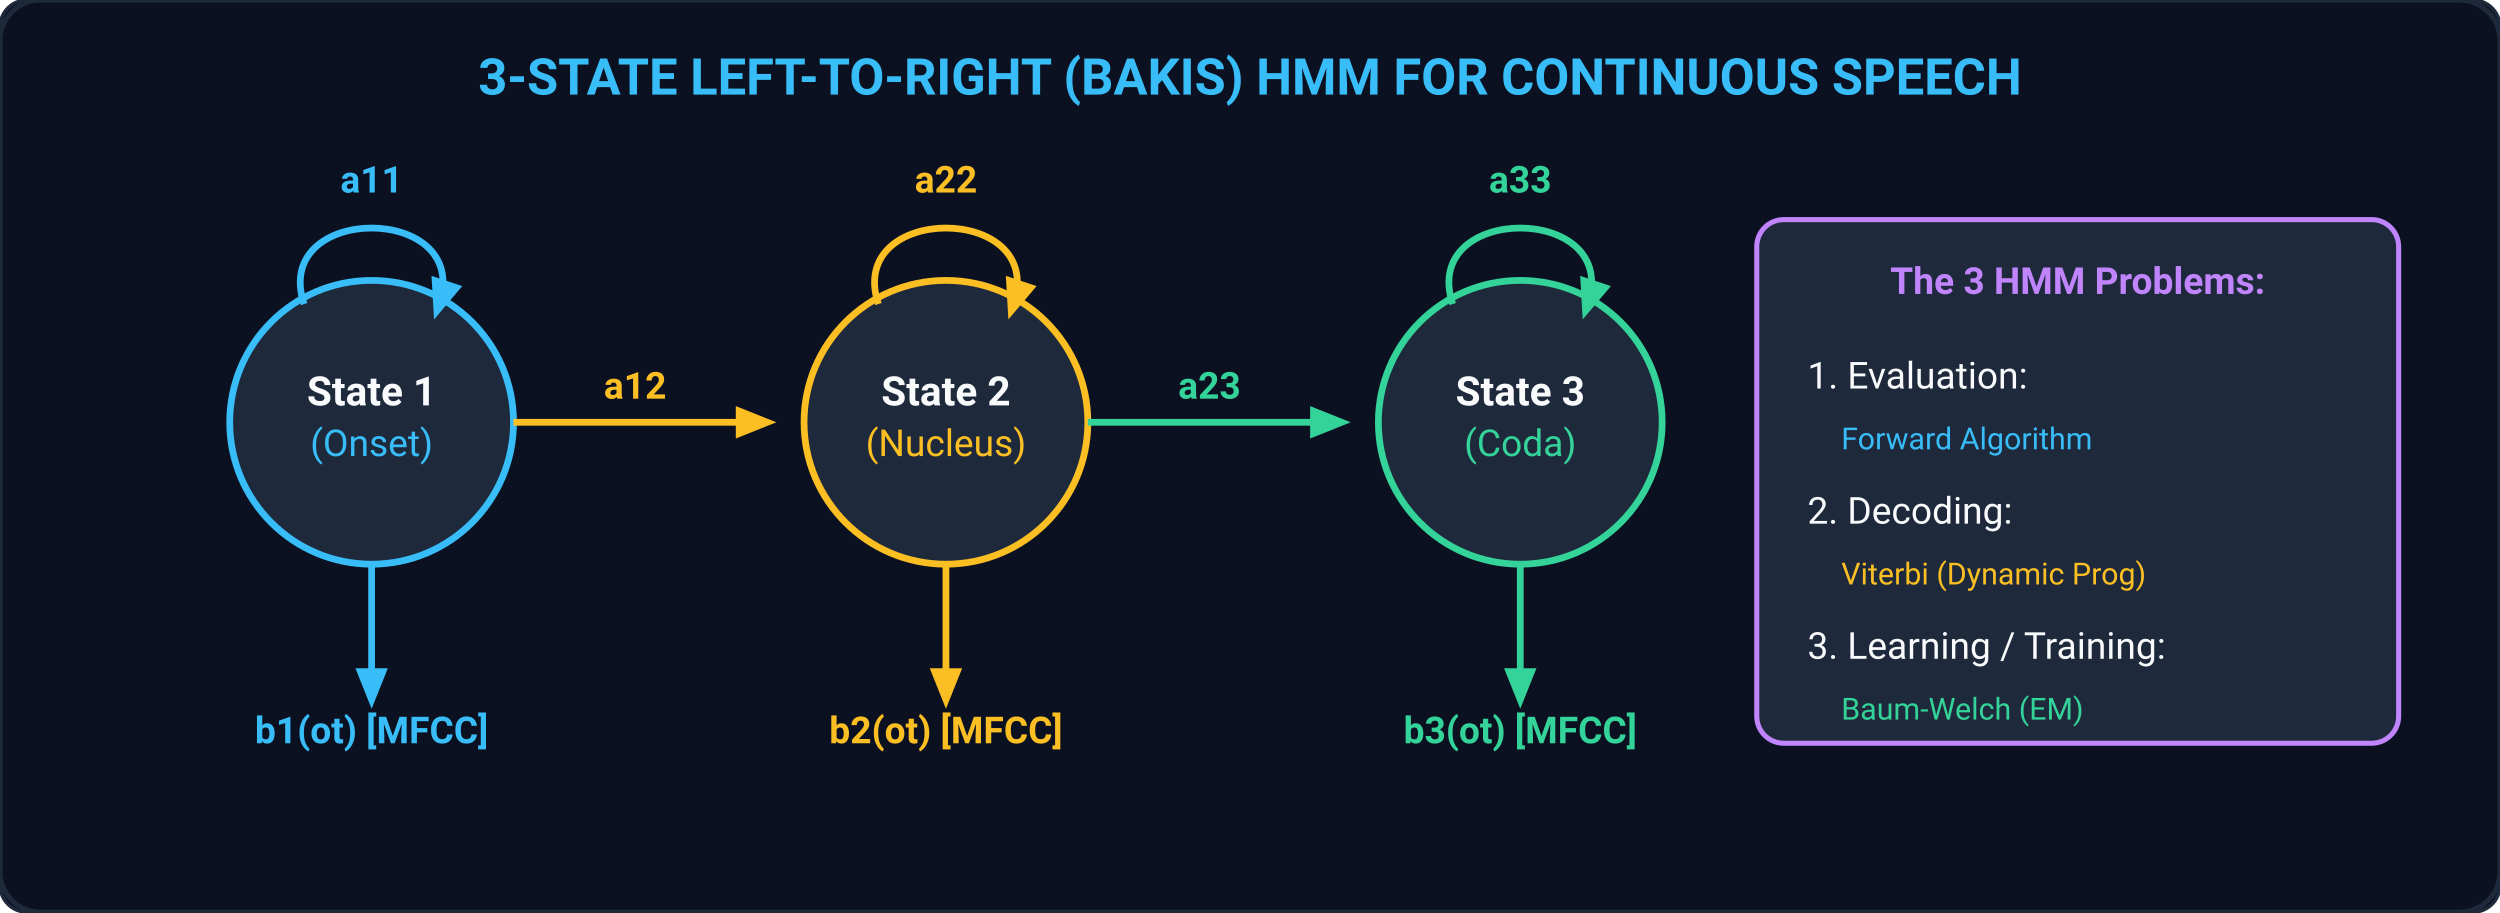
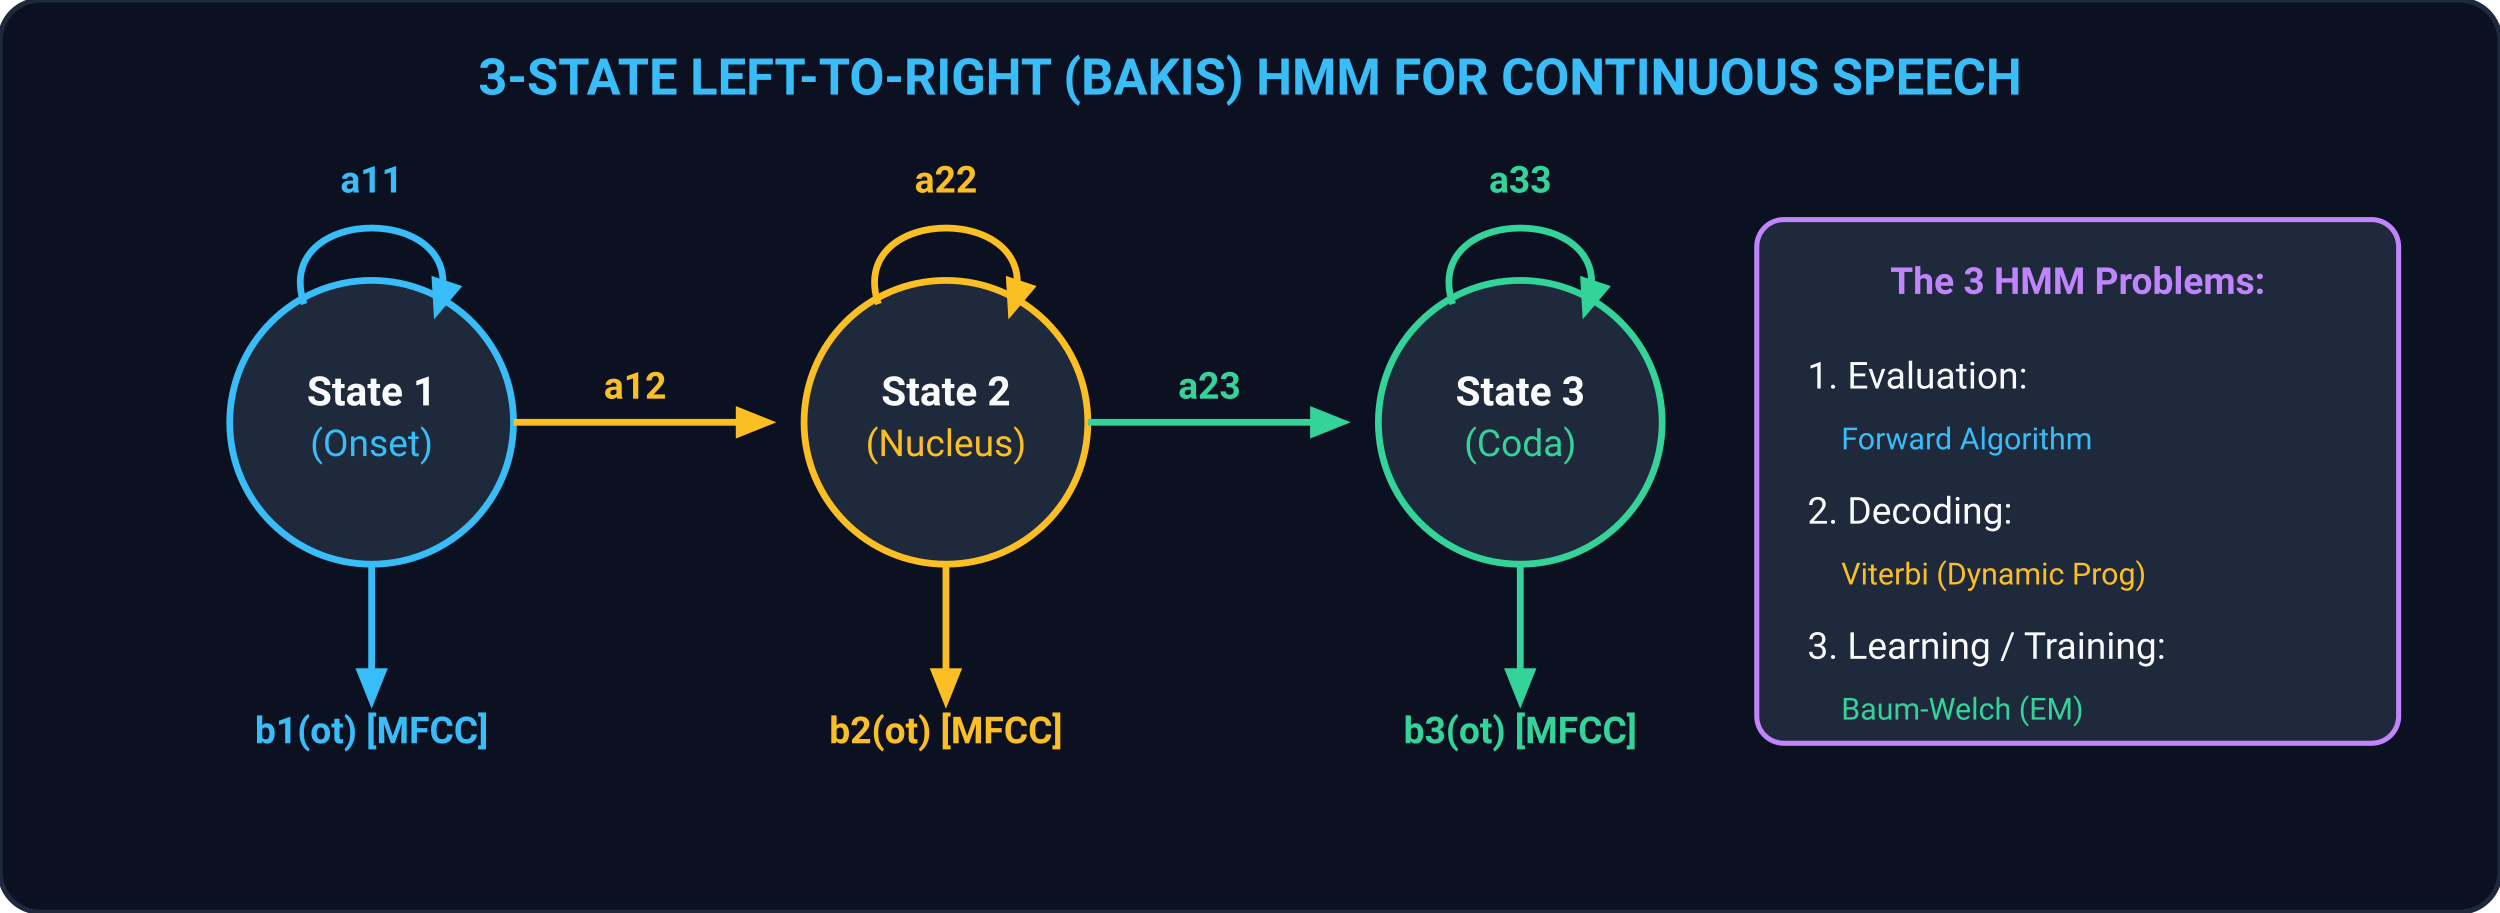
<svg xmlns="http://www.w3.org/2000/svg" viewBox="0 0 740 270" width="100%" height="270" class="flowchart-svg" style="max-width: 740px; width: 100%; height: auto; display: block; margin: 0 auto; font-family: -apple-system, BlinkMacSystemFont, 'Segoe UI', Roboto, Helvetica, Arial, sans-serif;">
-   <rect width="100%" height="100%" fill="#0b1120" rx="8" stroke="#1e293b" stroke-width="1" />
  <defs>
    <linearGradient id="gradCard" x1="0%" y1="0%" x2="100%" y2="100%">
      <stop offset="0%" stop-color="#1e293b" />
      <stop offset="100%" stop-color="#0f172a" />
    </linearGradient>
    <linearGradient id="gradCyan" x1="0%" y1="0%" x2="100%" y2="100%">
      <stop offset="0%" stop-color="#38bdf8" />
      <stop offset="100%" stop-color="#0284c7" />
    </linearGradient>
    <linearGradient id="gradEmerald" x1="0%" y1="0%" x2="100%" y2="100%">
      <stop offset="0%" stop-color="#34d399" />
      <stop offset="100%" stop-color="#059669" />
    </linearGradient>
    <linearGradient id="gradAmber" x1="0%" y1="0%" x2="100%" y2="100%">
      <stop offset="0%" stop-color="#fbbf24" />
      <stop offset="100%" stop-color="#d97706" />
    </linearGradient>
    <linearGradient id="gradPurple" x1="0%" y1="0%" x2="100%" y2="100%">
      <stop offset="0%" stop-color="#c084fc" />
      <stop offset="100%" stop-color="#9333ea" />
    </linearGradient>
    <linearGradient id="gradRose" x1="0%" y1="0%" x2="100%" y2="100%">
      <stop offset="0%" stop-color="#fb7185" />
      <stop offset="100%" stop-color="#e11d48" />
    </linearGradient>
-     <filter id="shadow" x="-5%" y="-5%" width="110%" height="115%">
-       <feDropShadow dx="0" dy="4" stdDeviation="6" flood-color="#000000" flood-opacity="0.4" />
-     </filter>
    <marker id="arrCyan" viewBox="0 0 10 10" refX="6" refY="5" markerWidth="6" markerHeight="6" orient="auto-start-reverse">
      <path d="M 0 1 L 10 5 L 0 9 z" fill="#38bdf8" />
    </marker>
    <marker id="arrEmerald" viewBox="0 0 10 10" refX="6" refY="5" markerWidth="6" markerHeight="6" orient="auto-start-reverse">
      <path d="M 0 1 L 10 5 L 0 9 z" fill="#34d399" />
    </marker>
    <marker id="arrAmber" viewBox="0 0 10 10" refX="6" refY="5" markerWidth="6" markerHeight="6" orient="auto-start-reverse">
      <path d="M 0 1 L 10 5 L 0 9 z" fill="#fbbf24" />
    </marker>
  </defs>
  <rect width="740" height="270" rx="12" fill="#0b1120" stroke="#1e293b" stroke-width="1.5" />
  <text x="370" y="28" font-size="15" font-weight="bold" fill="#38bdf8" text-anchor="middle">3-STATE LEFT-TO-RIGHT (BAKIS) HMM FOR CONTINUOUS SPEECH</text>
  <g transform="translate(60, 75)">
    <circle cx="50" cy="50" r="42" fill="#1e293b" stroke="#38bdf8" stroke-width="2" />
    <text x="50" y="45" font-size="12" font-weight="bold" fill="#f8fafc" text-anchor="middle">State 1</text>
    <text x="50" y="60" font-size="11" fill="#38bdf8" text-anchor="middle">(Onset)</text>
    <path d="M 30 15 C 20 -15 80 -15 70 15" fill="none" stroke="#38bdf8" stroke-width="2" marker-end="url(#arrCyan)" />
    <text x="50" y="-18" font-size="11" fill="#38bdf8" font-weight="bold" text-anchor="middle">a11</text>
    <line x1="50" y1="92" x2="50" y2="130" stroke="#38bdf8" stroke-width="2" marker-end="url(#arrCyan)" />
    <text x="50" y="145" font-size="11" fill="#38bdf8" font-weight="bold" text-anchor="middle">b1(ot) [MFCC]</text>
  </g>
  <line x1="152" y1="125" x2="225" y2="125" stroke="#fbbf24" stroke-width="2" marker-end="url(#arrAmber)" />
  <text x="188" y="118" font-size="11" fill="#fbbf24" font-weight="bold" text-anchor="middle">a12</text>
  <g transform="translate(230, 75)">
    <circle cx="50" cy="50" r="42" fill="#1e293b" stroke="#fbbf24" stroke-width="2" />
    <text x="50" y="45" font-size="12" font-weight="bold" fill="#f8fafc" text-anchor="middle">State 2</text>
    <text x="50" y="60" font-size="11" fill="#fbbf24" text-anchor="middle">(Nucleus)</text>
    <path d="M 30 15 C 20 -15 80 -15 70 15" fill="none" stroke="#fbbf24" stroke-width="2" marker-end="url(#arrAmber)" />
    <text x="50" y="-18" font-size="11" fill="#fbbf24" font-weight="bold" text-anchor="middle">a22</text>
    <line x1="50" y1="92" x2="50" y2="130" stroke="#fbbf24" stroke-width="2" marker-end="url(#arrAmber)" />
    <text x="50" y="145" font-size="11" fill="#fbbf24" font-weight="bold" text-anchor="middle">b2(ot) [MFCC]</text>
  </g>
  <line x1="322" y1="125" x2="395" y2="125" stroke="#34d399" stroke-width="2" marker-end="url(#arrEmerald)" />
  <text x="358" y="118" font-size="11" fill="#34d399" font-weight="bold" text-anchor="middle">a23</text>
  <g transform="translate(400, 75)">
    <circle cx="50" cy="50" r="42" fill="#1e293b" stroke="#34d399" stroke-width="2" />
    <text x="50" y="45" font-size="12" font-weight="bold" fill="#f8fafc" text-anchor="middle">State 3</text>
    <text x="50" y="60" font-size="11" fill="#34d399" text-anchor="middle">(Coda)</text>
    <path d="M 30 15 C 20 -15 80 -15 70 15" fill="none" stroke="#34d399" stroke-width="2" marker-end="url(#arrEmerald)" />
    <text x="50" y="-18" font-size="11" fill="#34d399" font-weight="bold" text-anchor="middle">a33</text>
    <line x1="50" y1="92" x2="50" y2="130" stroke="#34d399" stroke-width="2" marker-end="url(#arrEmerald)" />
    <text x="50" y="145" font-size="11" fill="#34d399" font-weight="bold" text-anchor="middle">b3(ot) [MFCC]</text>
  </g>
  <g transform="translate(520, 65)">
    <rect width="190" height="155" rx="8" fill="#1e293b" stroke="#c084fc" stroke-width="1.5" />
    <text x="95" y="22" font-size="11" font-weight="bold" fill="#c084fc" text-anchor="middle">The 3 HMM Problems:</text>
    <text x="15" y="50" font-size="11" fill="#f8fafc">1. Evaluation:</text>
    <text x="25" y="68" font-size="9" fill="#38bdf8">Forward Algorithm</text>
    <text x="15" y="90" font-size="11" fill="#f8fafc">2. Decoding:</text>
    <text x="25" y="108" font-size="9" fill="#fbbf24">Viterbi (Dynamic Prog)</text>
    <text x="15" y="130" font-size="11" fill="#f8fafc">3. Learning / Training:</text>
    <text x="25" y="148" font-size="9" fill="#34d399">Baum-Welch (EM)</text>
  </g>
</svg>
